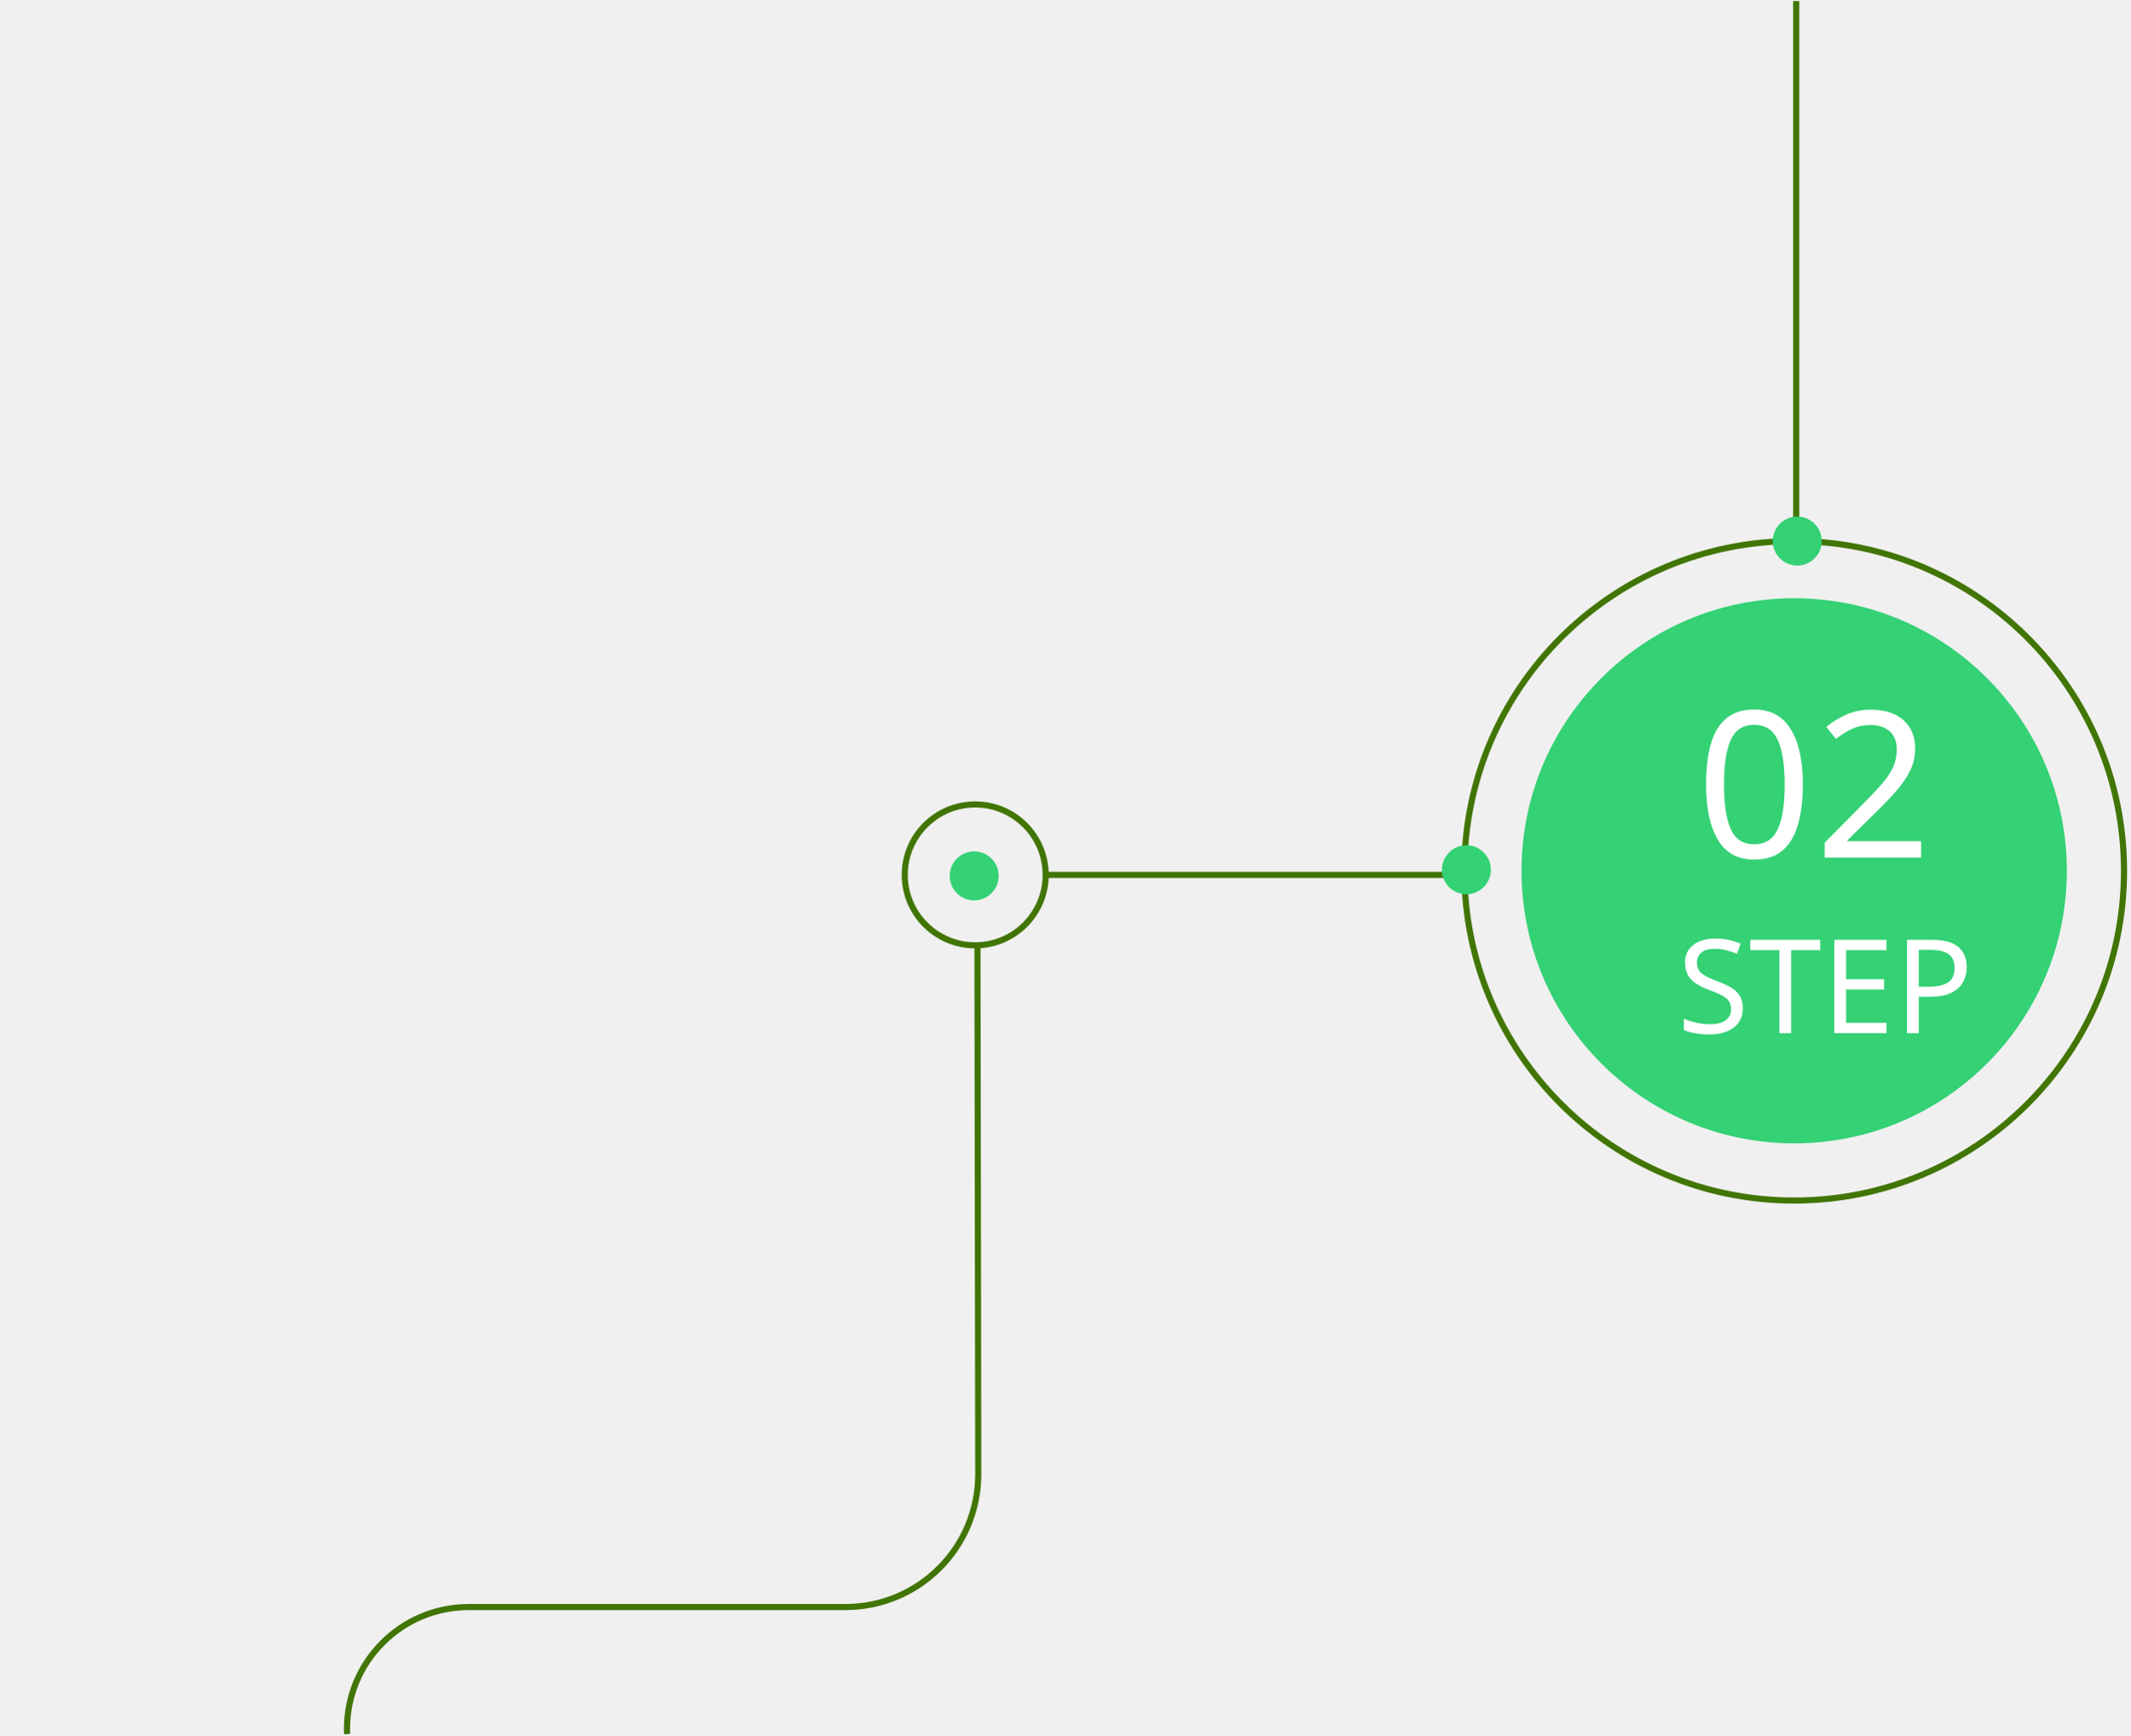
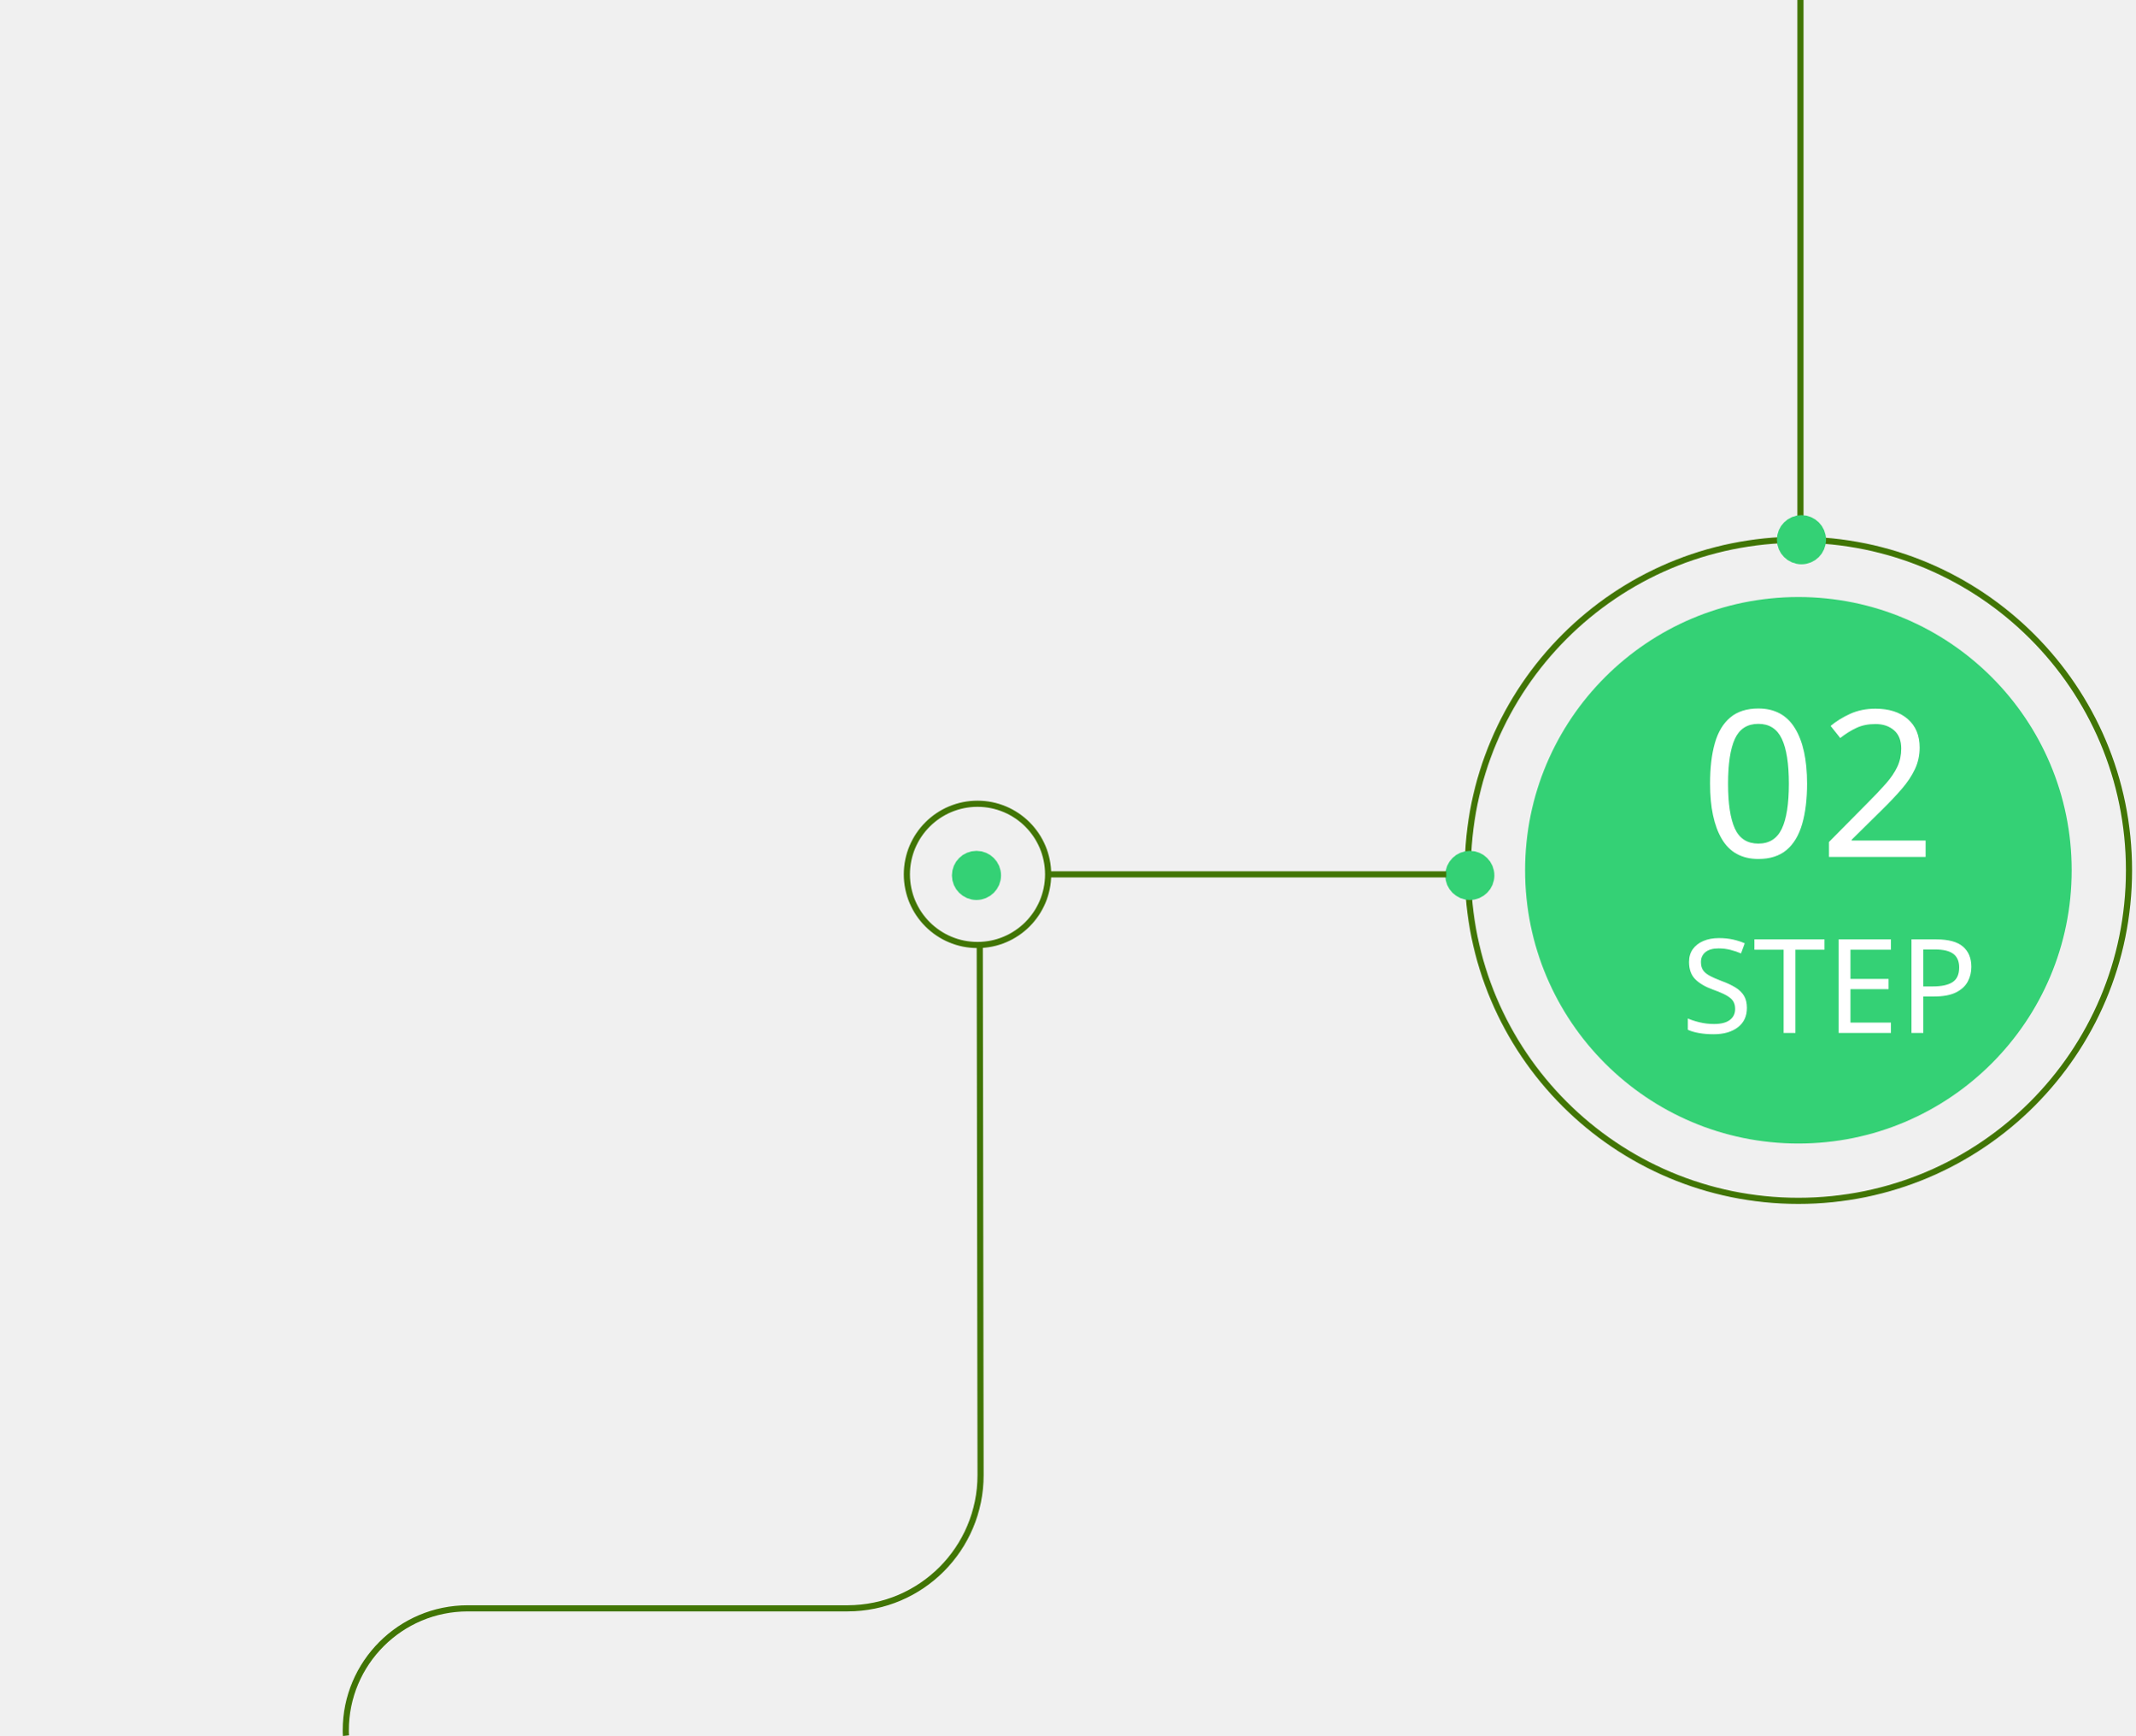
- <svg xmlns="http://www.w3.org/2000/svg" version="1.1" id="Layer_1" x="0px" y="0px" viewBox="0 0 1043 850" style="enable-background:new 0 0 1043 850;" xml:space="preserve">
+ <svg xmlns="http://www.w3.org/2000/svg" version="1.1" id="Layer_1" x="0px" y="0px" viewBox="0 0 1043 848" style="enable-background:new 0 0 1043 848;" xml:space="preserve">
  <style type="text/css">
- 	.st0{fill:none;stroke:#417505;stroke-width:3;}
- 	.st1{fill:none;stroke:#417505;stroke-width:3;stroke-linecap:square;}
- 	.st2{fill:#34D175;}
- 	.st3{fill:#FFFFFF;}
- 	.st4{font-family:'PTSans-Bold';}
- 	.st5{font-size:100px;}
- 	.st6{letter-spacing:1;}
- 	.st7{font-family:'PTSans-Narrow';}
- 	.st8{font-size:64px;}
- 	.st9{fill:none;}
+ 	.st1{fill:#34D175;}
+ 	.st2{fill:#FFFFFF;}
+ 	.st3{font-family:'PTSans-Bold';}
+ 	.st4{font-size:100px;}
+ 	.st5{letter-spacing:1;}
+ 	.st6{font-family:'PTSans-Narrow';}
+ 	.st7{font-size:64px;}
+ 	.st8{fill:none;stroke:#417505;stroke-width:3;stroke-linecap:square;}
+ 	.st9{fill:none;stroke:#417505;stroke-width:3;}
+ 	.st10{fill:none;stroke:#34D175;stroke-width:12;}
</style>
  <g id="_x32_.-Update:-Home-Page" transform="translate(-367, -2279)">
-     <g id="Group-9" transform="translate(199, 2281)">
-       <path id="Path-2" class="st0" d="M646.6,460l0.4,260c0,35.9-29,65-64.9,65.1c0,0,0,0-0.1,0l-184.5,0c-32.9,0-59.6,26.7-59.6,59.6    c0,0.9,0,1.7,0.1,2.6" />
-       <g id="Group-2" transform="translate(578.5, 426.5) scale(-1, 1) translate(-578.5, -426.5) translate(443, 392)">
-         <path id="Line-2" class="st1" d="M-167.5,34.5h201" />
-         <circle id="Oval-3-Copy" class="st2" cx="69" cy="35" r="12" />
-         <circle id="Oval-4" class="st0" cx="68.5" cy="34.5" r="34.5" />
-       </g>
-       <circle id="Oval" class="st0" cx="1046.5" cy="424.5" r="161.5" />
-       <circle id="Oval-2" class="st2" cx="1046.5" cy="424.5" r="133.5" />
-       <text transform="matrix(1 0 0 1 998.45 418)" class="st3 st4 st5 st6">02</text>
-       <text transform="matrix(1 0 0 1 989.24 504)" class="st3 st7 st8">STEP</text>
-       <path id="Line-3" class="st1" d="M1047.5,0v256.5" />
-       <circle id="Oval-3" class="st2" cx="1048" cy="263" r="12" />
-       <circle id="Oval-3_1_" class="st2" cx="886" cy="424" r="12" />
-       <rect id="Rectangle-6" x="168" class="st9" width="1043" height="847.3" />
+     <g id="_x30_2" transform="translate(200, 2281)">
+       <path id="_x31_Line" class="st8" d="M1046.5-1.3v250" />
+       <circle id="_x33_Circle" class="st9" cx="1045.5" cy="423.2" r="161.5" />
+       <circle id="_x32_Dot" class="st10" cx="1047" cy="261.7" r="6" />
+       <circle id="_x34_Dot" class="st10" cx="885" cy="425.7" r="6" />
+       <path id="_x35_Line" class="st8" d="M872,425.2H679.5" />
+       <circle id="_x36_Circle" class="st9" cx="644.5" cy="425.2" r="34.5" />
+       <circle id="_x37_Dot" class="st10" cx="644" cy="425.7" r="6" />
+       <path id="_x38_Line" class="st9" d="M645.6,458.7l0.4,260c0,35.9-29,65-64.9,65.1c0,0,0,0-0.1,0l-185.5,0    c-32.9,0-59.6,26.7-59.6,59.6c0,0.9,0,1.7,0.1,2.6" />
+       <circle id="GreenFill" class="st1" cx="1045.5" cy="423.2" r="133.5" />
+       <text transform="matrix(1 0 0 1 997.45 416.6602)" class="st2 st3 st4 st5">02</text>
+       <text transform="matrix(1 0 0 1 988.24 502.6602)" class="st2 st6 st7">STEP</text>
    </g>
  </g>
</svg>
